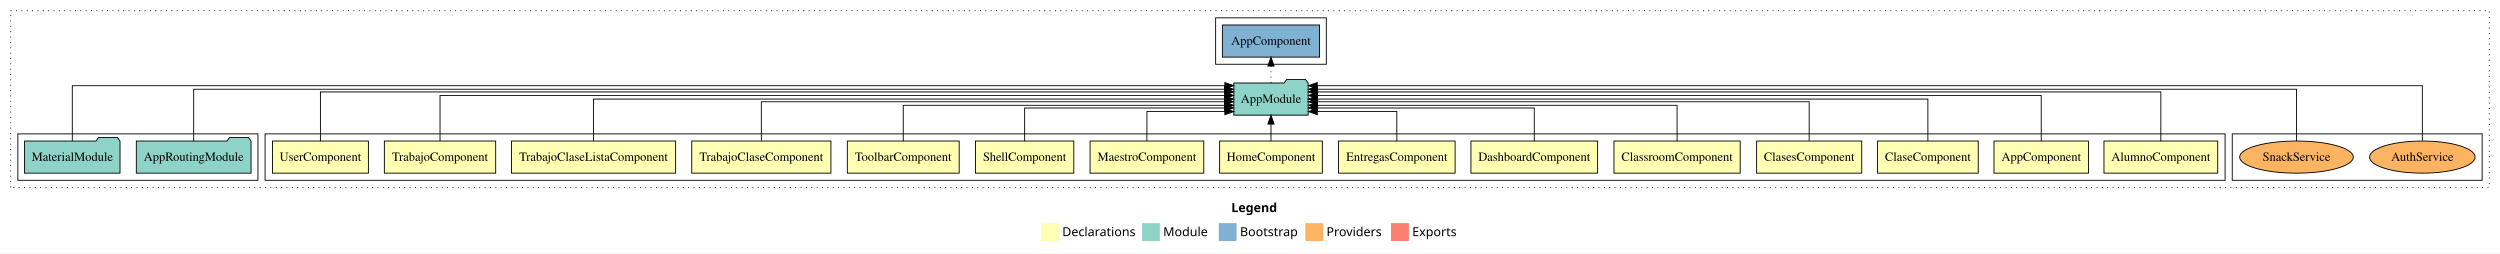
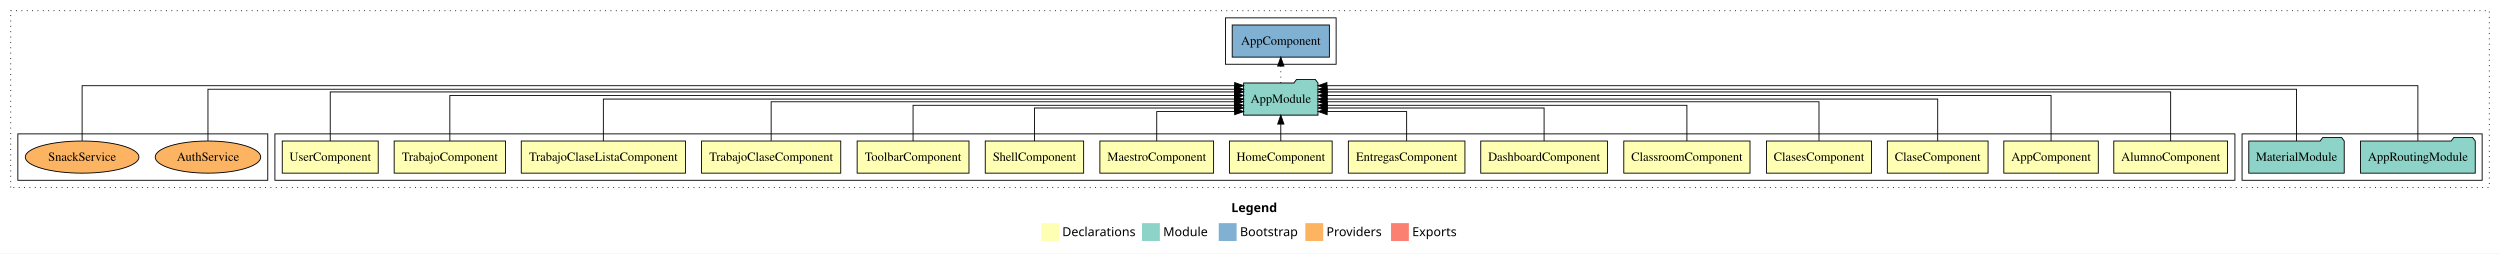
<svg xmlns="http://www.w3.org/2000/svg" width="2801pt" height="284pt" viewBox="0.00 0.00 2801.00 284.00">
  <g id="graph0" class="graph" transform="scale(1 1) rotate(0) translate(4 280)">
    <polygon fill="white" stroke="transparent" points="-4,4 -4,-280 2797,-280 2797,4 -4,4" />
    <text text-anchor="start" x="1375.51" y="-42.4" font-family="sans-serif" font-weight="bold" font-size="14.00">Legend</text>
    <polygon fill="#ffffb3" stroke="transparent" points="1162.5,-10 1162.5,-30 1182.5,-30 1182.5,-10 1162.5,-10" />
    <text text-anchor="start" x="1186.13" y="-15.4" font-family="sans-serif" font-size="14.00">  Declarations</text>
    <polygon fill="#8dd3c7" stroke="transparent" points="1275.5,-10 1275.5,-30 1295.5,-30 1295.5,-10 1275.5,-10" />
    <text text-anchor="start" x="1299.23" y="-15.4" font-family="sans-serif" font-size="14.00">  Module</text>
    <polygon fill="#80b1d3" stroke="transparent" points="1361.5,-10 1361.5,-30 1381.5,-30 1381.5,-10 1361.5,-10" />
    <text text-anchor="start" x="1385.28" y="-15.4" font-family="sans-serif" font-size="14.00">  Bootstrap</text>
    <polygon fill="#fdb462" stroke="transparent" points="1458.5,-10 1458.5,-30 1478.5,-30 1478.5,-10 1458.5,-10" />
    <text text-anchor="start" x="1482.17" y="-15.4" font-family="sans-serif" font-size="14.00">  Providers</text>
    <polygon fill="#fb8072" stroke="transparent" points="1554.5,-10 1554.5,-30 1574.5,-30 1574.5,-10 1554.5,-10" />
    <text text-anchor="start" x="1578.23" y="-15.4" font-family="sans-serif" font-size="14.00">  Exports</text>
    <g id="clust1" class="cluster">
      <polygon fill="none" stroke="black" stroke-dasharray="1,5" points="8,-70 8,-268 2785,-268 2785,-70 8,-70" />
    </g>
+     <g id="clust18" class="cluster">
+       <polygon fill="none" stroke="black" points="2508,-78 2508,-130 2777,-130 2777,-78 2508,-78" />
+     </g>
+     <g id="clust2" class="cluster">
+       <polygon fill="none" stroke="black" points="304,-78 304,-130 2500,-130 2500,-78 304,-78" />
+     </g>
    <g id="clust20" class="cluster">
-       <polygon fill="none" stroke="black" points="1358,-208 1358,-260 1482,-260 1482,-208 1358,-208" />
+       <polygon fill="none" stroke="black" points="1369,-208 1369,-260 1493,-260 1493,-208 1369,-208" />
    </g>
    <g id="clust21" class="cluster">
-       <polygon fill="none" stroke="black" points="2497,-78 2497,-130 2777,-130 2777,-78 2497,-78" />
-     </g>
-     <g id="clust2" class="cluster">
-       <polygon fill="none" stroke="black" points="293,-78 293,-130 2489,-130 2489,-78 293,-78" />
-     </g>
-     <g id="clust18" class="cluster">
-       <polygon fill="none" stroke="black" points="16,-78 16,-130 285,-130 285,-78 16,-78" />
+       <polygon fill="none" stroke="black" points="16,-78 16,-130 296,-130 296,-78 16,-78" />
    </g>
    <g id="node1" class="node">
-       <polygon fill="#ffffb3" stroke="black" points="2480.72,-122 2353.28,-122 2353.28,-86 2480.72,-86 2480.72,-122" />
-       <text text-anchor="middle" x="2417" y="-99.8" font-family="Times,serif" font-size="14.00">AlumnoComponent</text>
+       <polygon fill="#ffffb3" stroke="black" points="2491.72,-122 2364.28,-122 2364.28,-86 2491.72,-86 2491.72,-122" />
+       <text text-anchor="middle" x="2428" y="-99.8" font-family="Times,serif" font-size="14.00">AlumnoComponent</text>
    </g>
    <g id="node16" class="node">
-       <polygon fill="#8dd3c7" stroke="black" points="1461.66,-187 1458.66,-191 1437.66,-191 1434.66,-187 1378.34,-187 1378.34,-151 1461.66,-151 1461.66,-187" />
-       <text text-anchor="middle" x="1420" y="-164.8" font-family="Times,serif" font-size="14.00">AppModule</text>
+       <polygon fill="#8dd3c7" stroke="black" points="1472.66,-187 1469.66,-191 1448.66,-191 1445.66,-187 1389.34,-187 1389.34,-151 1472.66,-151 1472.66,-187" />
+       <text text-anchor="middle" x="1431" y="-164.8" font-family="Times,serif" font-size="14.00">AppModule</text>
    </g>
    <g id="edge1" class="edge">
-       <path fill="none" stroke="black" d="M2417,-122.04C2417,-143.66 2417,-177 2417,-177 2417,-177 1471.89,-177 1471.89,-177" />
-       <polygon fill="black" stroke="black" points="1471.89,-173.5 1461.89,-177 1471.89,-180.5 1471.89,-173.5" />
+       <path fill="none" stroke="black" d="M2428,-122.04C2428,-143.66 2428,-177 2428,-177 2428,-177 1482.89,-177 1482.89,-177" />
+       <polygon fill="black" stroke="black" points="1482.89,-173.5 1472.89,-177 1482.89,-180.5 1482.89,-173.5" />
    </g>
    <g id="node2" class="node">
-       <polygon fill="#ffffb3" stroke="black" points="2335.94,-122 2230.06,-122 2230.06,-86 2335.94,-86 2335.94,-122" />
-       <text text-anchor="middle" x="2283" y="-99.8" font-family="Times,serif" font-size="14.00">AppComponent</text>
+       <polygon fill="#ffffb3" stroke="black" points="2346.94,-122 2241.06,-122 2241.06,-86 2346.94,-86 2346.94,-122" />
+       <text text-anchor="middle" x="2294" y="-99.8" font-family="Times,serif" font-size="14.00">AppComponent</text>
    </g>
    <g id="edge2" class="edge">
-       <path fill="none" stroke="black" d="M2283,-122.13C2283,-142.57 2283,-173 2283,-173 2283,-173 1471.92,-173 1471.92,-173" />
-       <polygon fill="black" stroke="black" points="1471.92,-169.5 1461.92,-173 1471.92,-176.5 1471.92,-169.5" />
+       <path fill="none" stroke="black" d="M2294,-122.13C2294,-142.57 2294,-173 2294,-173 2294,-173 1482.92,-173 1482.92,-173" />
+       <polygon fill="black" stroke="black" points="1482.92,-169.5 1472.92,-173 1482.92,-176.5 1482.92,-169.5" />
    </g>
    <g id="node3" class="node">
-       <polygon fill="#ffffb3" stroke="black" points="2212.43,-122 2099.57,-122 2099.57,-86 2212.43,-86 2212.43,-122" />
-       <text text-anchor="middle" x="2156" y="-99.8" font-family="Times,serif" font-size="14.00">ClaseComponent</text>
+       <polygon fill="#ffffb3" stroke="black" points="2223.43,-122 2110.57,-122 2110.57,-86 2223.43,-86 2223.43,-122" />
+       <text text-anchor="middle" x="2167" y="-99.8" font-family="Times,serif" font-size="14.00">ClaseComponent</text>
    </g>
    <g id="edge3" class="edge">
-       <path fill="none" stroke="black" d="M2156,-122.11C2156,-141.34 2156,-169 2156,-169 2156,-169 1471.68,-169 1471.68,-169" />
-       <polygon fill="black" stroke="black" points="1471.68,-165.5 1461.68,-169 1471.68,-172.5 1471.68,-165.5" />
+       <path fill="none" stroke="black" d="M2167,-122.11C2167,-141.34 2167,-169 2167,-169 2167,-169 1482.68,-169 1482.68,-169" />
+       <polygon fill="black" stroke="black" points="1482.68,-165.5 1472.68,-169 1482.68,-172.5 1482.68,-165.5" />
    </g>
    <g id="node4" class="node">
-       <polygon fill="#ffffb3" stroke="black" points="2081.88,-122 1964.12,-122 1964.12,-86 2081.88,-86 2081.88,-122" />
-       <text text-anchor="middle" x="2023" y="-99.8" font-family="Times,serif" font-size="14.00">ClasesComponent</text>
+       <polygon fill="#ffffb3" stroke="black" points="2092.88,-122 1975.12,-122 1975.12,-86 2092.88,-86 2092.88,-122" />
+       <text text-anchor="middle" x="2034" y="-99.8" font-family="Times,serif" font-size="14.00">ClasesComponent</text>
    </g>
    <g id="edge4" class="edge">
-       <path fill="none" stroke="black" d="M2023,-122.27C2023,-140.56 2023,-166 2023,-166 2023,-166 1471.92,-166 1471.92,-166" />
-       <polygon fill="black" stroke="black" points="1471.92,-162.5 1461.92,-166 1471.92,-169.5 1471.92,-162.5" />
+       <path fill="none" stroke="black" d="M2034,-122.27C2034,-140.56 2034,-166 2034,-166 2034,-166 1482.92,-166 1482.92,-166" />
+       <polygon fill="black" stroke="black" points="1482.92,-162.5 1472.92,-166 1482.92,-169.5 1482.92,-162.5" />
    </g>
    <g id="node5" class="node">
-       <polygon fill="#ffffb3" stroke="black" points="1945.71,-122 1804.29,-122 1804.29,-86 1945.71,-86 1945.71,-122" />
-       <text text-anchor="middle" x="1875" y="-99.8" font-family="Times,serif" font-size="14.00">ClassroomComponent</text>
+       <polygon fill="#ffffb3" stroke="black" points="1956.71,-122 1815.29,-122 1815.29,-86 1956.71,-86 1956.71,-122" />
+       <text text-anchor="middle" x="1886" y="-99.8" font-family="Times,serif" font-size="14.00">ClassroomComponent</text>
    </g>
    <g id="edge5" class="edge">
-       <path fill="none" stroke="black" d="M1875,-122.03C1875,-139.06 1875,-162 1875,-162 1875,-162 1471.99,-162 1471.99,-162" />
-       <polygon fill="black" stroke="black" points="1471.99,-158.5 1461.99,-162 1471.99,-165.5 1471.99,-158.5" />
+       <path fill="none" stroke="black" d="M1886,-122.03C1886,-139.06 1886,-162 1886,-162 1886,-162 1482.99,-162 1482.99,-162" />
+       <polygon fill="black" stroke="black" points="1482.99,-158.5 1472.99,-162 1482.99,-165.5 1482.99,-158.5" />
    </g>
    <g id="node6" class="node">
-       <polygon fill="#ffffb3" stroke="black" points="1785.97,-122 1644.03,-122 1644.03,-86 1785.97,-86 1785.97,-122" />
-       <text text-anchor="middle" x="1715" y="-99.8" font-family="Times,serif" font-size="14.00">DashboardComponent</text>
+       <polygon fill="#ffffb3" stroke="black" points="1796.97,-122 1655.03,-122 1655.03,-86 1796.97,-86 1796.97,-122" />
+       <text text-anchor="middle" x="1726" y="-99.8" font-family="Times,serif" font-size="14.00">DashboardComponent</text>
    </g>
    <g id="edge6" class="edge">
-       <path fill="none" stroke="black" d="M1715,-122.01C1715,-138.05 1715,-159 1715,-159 1715,-159 1471.95,-159 1471.95,-159" />
-       <polygon fill="black" stroke="black" points="1471.95,-155.5 1461.95,-159 1471.95,-162.5 1471.95,-155.5" />
+       <path fill="none" stroke="black" d="M1726,-122.01C1726,-138.05 1726,-159 1726,-159 1726,-159 1482.95,-159 1482.95,-159" />
+       <polygon fill="black" stroke="black" points="1482.95,-155.5 1472.95,-159 1482.95,-162.5 1482.95,-155.5" />
    </g>
    <g id="node7" class="node">
-       <polygon fill="#ffffb3" stroke="black" points="1626.31,-122 1495.69,-122 1495.69,-86 1626.31,-86 1626.31,-122" />
-       <text text-anchor="middle" x="1561" y="-99.8" font-family="Times,serif" font-size="14.00">EntregasComponent</text>
+       <polygon fill="#ffffb3" stroke="black" points="1637.31,-122 1506.69,-122 1506.69,-86 1637.31,-86 1637.31,-122" />
+       <text text-anchor="middle" x="1572" y="-99.8" font-family="Times,serif" font-size="14.00">EntregasComponent</text>
    </g>
    <g id="edge7" class="edge">
-       <path fill="none" stroke="black" d="M1561,-122.12C1561,-136.78 1561,-155 1561,-155 1561,-155 1471.92,-155 1471.92,-155" />
-       <polygon fill="black" stroke="black" points="1471.92,-151.5 1461.92,-155 1471.92,-158.5 1471.92,-151.5" />
+       <path fill="none" stroke="black" d="M1572,-122.12C1572,-136.78 1572,-155 1572,-155 1572,-155 1482.92,-155 1482.92,-155" />
+       <polygon fill="black" stroke="black" points="1482.92,-151.5 1472.92,-155 1482.92,-158.5 1482.92,-151.5" />
    </g>
    <g id="node8" class="node">
-       <polygon fill="#ffffb3" stroke="black" points="1477.55,-122 1362.45,-122 1362.45,-86 1477.55,-86 1477.55,-122" />
-       <text text-anchor="middle" x="1420" y="-99.8" font-family="Times,serif" font-size="14.00">HomeComponent</text>
+       <polygon fill="#ffffb3" stroke="black" points="1488.55,-122 1373.45,-122 1373.45,-86 1488.55,-86 1488.55,-122" />
+       <text text-anchor="middle" x="1431" y="-99.8" font-family="Times,serif" font-size="14.00">HomeComponent</text>
    </g>
    <g id="edge8" class="edge">
-       <path fill="none" stroke="black" d="M1420,-122.11C1420,-122.11 1420,-140.99 1420,-140.99" />
-       <polygon fill="black" stroke="black" points="1416.5,-140.99 1420,-150.99 1423.5,-140.99 1416.5,-140.99" />
+       <path fill="none" stroke="black" d="M1431,-122.11C1431,-122.11 1431,-140.99 1431,-140.99" />
+       <polygon fill="black" stroke="black" points="1427.5,-140.99 1431,-150.99 1434.5,-140.99 1427.5,-140.99" />
    </g>
    <g id="node9" class="node">
-       <polygon fill="#ffffb3" stroke="black" points="1344.7,-122 1217.3,-122 1217.3,-86 1344.7,-86 1344.7,-122" />
-       <text text-anchor="middle" x="1281" y="-99.8" font-family="Times,serif" font-size="14.00">MaestroComponent</text>
+       <polygon fill="#ffffb3" stroke="black" points="1355.7,-122 1228.3,-122 1228.3,-86 1355.7,-86 1355.7,-122" />
+       <text text-anchor="middle" x="1292" y="-99.8" font-family="Times,serif" font-size="14.00">MaestroComponent</text>
    </g>
    <g id="edge9" class="edge">
-       <path fill="none" stroke="black" d="M1281,-122.12C1281,-136.78 1281,-155 1281,-155 1281,-155 1368.3,-155 1368.3,-155" />
-       <polygon fill="black" stroke="black" points="1368.3,-158.5 1378.3,-155 1368.3,-151.5 1368.3,-158.5" />
+       <path fill="none" stroke="black" d="M1292,-122.12C1292,-136.78 1292,-155 1292,-155 1292,-155 1379.3,-155 1379.3,-155" />
+       <polygon fill="black" stroke="black" points="1379.3,-158.5 1389.3,-155 1379.3,-151.5 1379.3,-158.5" />
    </g>
    <g id="node10" class="node">
-       <polygon fill="#ffffb3" stroke="black" points="1199.11,-122 1088.89,-122 1088.89,-86 1199.11,-86 1199.11,-122" />
-       <text text-anchor="middle" x="1144" y="-99.8" font-family="Times,serif" font-size="14.00">ShellComponent</text>
+       <polygon fill="#ffffb3" stroke="black" points="1210.11,-122 1099.89,-122 1099.89,-86 1210.11,-86 1210.11,-122" />
+       <text text-anchor="middle" x="1155" y="-99.8" font-family="Times,serif" font-size="14.00">ShellComponent</text>
    </g>
    <g id="edge10" class="edge">
-       <path fill="none" stroke="black" d="M1144,-122.01C1144,-138.05 1144,-159 1144,-159 1144,-159 1368.08,-159 1368.08,-159" />
-       <polygon fill="black" stroke="black" points="1368.08,-162.5 1378.08,-159 1368.08,-155.5 1368.08,-162.5" />
+       <path fill="none" stroke="black" d="M1155,-122.01C1155,-138.05 1155,-159 1155,-159 1155,-159 1379.08,-159 1379.08,-159" />
+       <polygon fill="black" stroke="black" points="1379.08,-162.5 1389.08,-159 1379.08,-155.5 1379.08,-162.5" />
    </g>
    <g id="node11" class="node">
-       <polygon fill="#ffffb3" stroke="black" points="1070.65,-122 945.35,-122 945.35,-86 1070.65,-86 1070.65,-122" />
-       <text text-anchor="middle" x="1008" y="-99.8" font-family="Times,serif" font-size="14.00">ToolbarComponent</text>
+       <polygon fill="#ffffb3" stroke="black" points="1081.65,-122 956.35,-122 956.35,-86 1081.65,-86 1081.65,-122" />
+       <text text-anchor="middle" x="1019" y="-99.8" font-family="Times,serif" font-size="14.00">ToolbarComponent</text>
    </g>
    <g id="edge11" class="edge">
-       <path fill="none" stroke="black" d="M1008,-122.03C1008,-139.06 1008,-162 1008,-162 1008,-162 1368.23,-162 1368.23,-162" />
-       <polygon fill="black" stroke="black" points="1368.23,-165.5 1378.23,-162 1368.23,-158.5 1368.23,-165.5" />
+       <path fill="none" stroke="black" d="M1019,-122.03C1019,-139.06 1019,-162 1019,-162 1019,-162 1379.23,-162 1379.23,-162" />
+       <polygon fill="black" stroke="black" points="1379.23,-165.5 1389.23,-162 1379.23,-158.5 1379.23,-165.5" />
    </g>
    <g id="node12" class="node">
-       <polygon fill="#ffffb3" stroke="black" points="926.97,-122 771.03,-122 771.03,-86 926.97,-86 926.97,-122" />
-       <text text-anchor="middle" x="849" y="-99.8" font-family="Times,serif" font-size="14.00">TrabajoClaseComponent</text>
+       <polygon fill="#ffffb3" stroke="black" points="937.97,-122 782.03,-122 782.03,-86 937.97,-86 937.97,-122" />
+       <text text-anchor="middle" x="860" y="-99.8" font-family="Times,serif" font-size="14.00">TrabajoClaseComponent</text>
    </g>
    <g id="edge12" class="edge">
-       <path fill="none" stroke="black" d="M849,-122.27C849,-140.56 849,-166 849,-166 849,-166 1368.01,-166 1368.01,-166" />
-       <polygon fill="black" stroke="black" points="1368.01,-169.5 1378.01,-166 1368.01,-162.5 1368.01,-169.5" />
+       <path fill="none" stroke="black" d="M860,-122.27C860,-140.56 860,-166 860,-166 860,-166 1379.01,-166 1379.01,-166" />
+       <polygon fill="black" stroke="black" points="1379.01,-169.5 1389.01,-166 1379.01,-162.5 1379.01,-169.5" />
    </g>
    <g id="node13" class="node">
-       <polygon fill="#ffffb3" stroke="black" points="752.96,-122 569.04,-122 569.04,-86 752.96,-86 752.96,-122" />
-       <text text-anchor="middle" x="661" y="-99.8" font-family="Times,serif" font-size="14.00">TrabajoClaseListaComponent</text>
+       <polygon fill="#ffffb3" stroke="black" points="763.96,-122 580.04,-122 580.04,-86 763.96,-86 763.96,-122" />
+       <text text-anchor="middle" x="672" y="-99.8" font-family="Times,serif" font-size="14.00">TrabajoClaseListaComponent</text>
    </g>
    <g id="edge13" class="edge">
-       <path fill="none" stroke="black" d="M661,-122.11C661,-141.34 661,-169 661,-169 661,-169 1368.11,-169 1368.11,-169" />
-       <polygon fill="black" stroke="black" points="1368.11,-172.5 1378.11,-169 1368.11,-165.5 1368.11,-172.5" />
+       <path fill="none" stroke="black" d="M672,-122.11C672,-141.34 672,-169 672,-169 672,-169 1379.11,-169 1379.11,-169" />
+       <polygon fill="black" stroke="black" points="1379.11,-172.5 1389.11,-169 1379.11,-165.5 1379.11,-172.5" />
    </g>
    <g id="node14" class="node">
-       <polygon fill="#ffffb3" stroke="black" points="551.37,-122 426.63,-122 426.63,-86 551.37,-86 551.37,-122" />
-       <text text-anchor="middle" x="489" y="-99.8" font-family="Times,serif" font-size="14.00">TrabajoComponent</text>
+       <polygon fill="#ffffb3" stroke="black" points="562.37,-122 437.63,-122 437.63,-86 562.37,-86 562.37,-122" />
+       <text text-anchor="middle" x="500" y="-99.8" font-family="Times,serif" font-size="14.00">TrabajoComponent</text>
    </g>
    <g id="edge14" class="edge">
-       <path fill="none" stroke="black" d="M489,-122.13C489,-142.57 489,-173 489,-173 489,-173 1368.19,-173 1368.19,-173" />
-       <polygon fill="black" stroke="black" points="1368.19,-176.5 1378.19,-173 1368.19,-169.5 1368.19,-176.5" />
+       <path fill="none" stroke="black" d="M500,-122.13C500,-142.57 500,-173 500,-173 500,-173 1379.19,-173 1379.19,-173" />
+       <polygon fill="black" stroke="black" points="1379.19,-176.5 1389.19,-173 1379.19,-169.5 1379.19,-176.5" />
    </g>
    <g id="node15" class="node">
-       <polygon fill="#ffffb3" stroke="black" points="408.76,-122 301.24,-122 301.24,-86 408.76,-86 408.76,-122" />
-       <text text-anchor="middle" x="355" y="-99.8" font-family="Times,serif" font-size="14.00">UserComponent</text>
+       <polygon fill="#ffffb3" stroke="black" points="419.76,-122 312.24,-122 312.24,-86 419.76,-86 419.76,-122" />
+       <text text-anchor="middle" x="366" y="-99.8" font-family="Times,serif" font-size="14.00">UserComponent</text>
    </g>
    <g id="edge15" class="edge">
-       <path fill="none" stroke="black" d="M355,-122.04C355,-143.66 355,-177 355,-177 355,-177 1368.25,-177 1368.25,-177" />
-       <polygon fill="black" stroke="black" points="1368.25,-180.5 1378.25,-177 1368.25,-173.5 1368.25,-180.5" />
+       <path fill="none" stroke="black" d="M366,-122.04C366,-143.66 366,-177 366,-177 366,-177 1379.25,-177 1379.25,-177" />
+       <polygon fill="black" stroke="black" points="1379.25,-180.5 1389.25,-177 1379.25,-173.5 1379.25,-180.5" />
    </g>
    <g id="node19" class="node">
-       <polygon fill="#80b1d3" stroke="black" points="1474.44,-252 1365.56,-252 1365.56,-216 1474.44,-216 1474.44,-252" />
-       <text text-anchor="middle" x="1420" y="-229.8" font-family="Times,serif" font-size="14.00">AppComponent </text>
+       <polygon fill="#80b1d3" stroke="black" points="1485.44,-252 1376.56,-252 1376.56,-216 1485.44,-216 1485.44,-252" />
+       <text text-anchor="middle" x="1431" y="-229.8" font-family="Times,serif" font-size="14.00">AppComponent </text>
    </g>
    <g id="edge18" class="edge">
-       <path fill="none" stroke="black" stroke-dasharray="1,5" d="M1420,-187.11C1420,-187.11 1420,-205.99 1420,-205.99" />
-       <polygon fill="black" stroke="black" points="1416.5,-205.99 1420,-215.99 1423.5,-205.99 1416.5,-205.99" />
+       <path fill="none" stroke="black" stroke-dasharray="1,5" d="M1431,-187.11C1431,-187.11 1431,-205.99 1431,-205.99" />
+       <polygon fill="black" stroke="black" points="1427.5,-205.99 1431,-215.99 1434.5,-205.99 1427.5,-205.99" />
    </g>
    <g id="node17" class="node">
-       <polygon fill="#8dd3c7" stroke="black" points="277.27,-122 274.27,-126 253.27,-126 250.27,-122 148.73,-122 148.73,-86 277.27,-86 277.27,-122" />
-       <text text-anchor="middle" x="213" y="-99.8" font-family="Times,serif" font-size="14.00">AppRoutingModule</text>
+       <polygon fill="#8dd3c7" stroke="black" points="2769.27,-122 2766.27,-126 2745.27,-126 2742.27,-122 2640.73,-122 2640.73,-86 2769.27,-86 2769.27,-122" />
+       <text text-anchor="middle" x="2705" y="-99.8" font-family="Times,serif" font-size="14.00">AppRoutingModule</text>
    </g>
    <g id="edge16" class="edge">
-       <path fill="none" stroke="black" d="M213,-122.01C213,-144.49 213,-180 213,-180 213,-180 1368.1,-180 1368.1,-180" />
-       <polygon fill="black" stroke="black" points="1368.1,-183.5 1378.1,-180 1368.1,-176.5 1368.1,-183.5" />
+       <path fill="none" stroke="black" d="M2705,-122.15C2705,-145.76 2705,-184 2705,-184 2705,-184 1482.66,-184 1482.66,-184" />
+       <polygon fill="black" stroke="black" points="1482.66,-180.5 1472.66,-184 1482.66,-187.5 1482.66,-180.5" />
    </g>
    <g id="node18" class="node">
-       <polygon fill="#8dd3c7" stroke="black" points="130.47,-122 127.47,-126 106.47,-126 103.47,-122 23.53,-122 23.53,-86 130.47,-86 130.47,-122" />
-       <text text-anchor="middle" x="77" y="-99.8" font-family="Times,serif" font-size="14.00">MaterialModule</text>
+       <polygon fill="#8dd3c7" stroke="black" points="2622.47,-122 2619.47,-126 2598.47,-126 2595.47,-122 2515.53,-122 2515.53,-86 2622.47,-86 2622.47,-122" />
+       <text text-anchor="middle" x="2569" y="-99.8" font-family="Times,serif" font-size="14.00">MaterialModule</text>
    </g>
    <g id="edge17" class="edge">
-       <path fill="none" stroke="black" d="M77,-122.15C77,-145.76 77,-184 77,-184 77,-184 1368.33,-184 1368.33,-184" />
-       <polygon fill="black" stroke="black" points="1368.33,-187.5 1378.33,-184 1368.33,-180.5 1368.33,-187.5" />
+       <path fill="none" stroke="black" d="M2569,-122.01C2569,-144.49 2569,-180 2569,-180 2569,-180 1482.85,-180 1482.85,-180" />
+       <polygon fill="black" stroke="black" points="1482.85,-176.5 1472.85,-180 1482.85,-183.5 1482.85,-176.5" />
    </g>
    <g id="node20" class="node">
-       <ellipse fill="#fdb462" stroke="black" cx="2710" cy="-104" rx="59.11" ry="18" />
-       <text text-anchor="middle" x="2710" y="-99.8" font-family="Times,serif" font-size="14.00">AuthService</text>
+       <ellipse fill="#fdb462" stroke="black" cx="229" cy="-104" rx="59.11" ry="18" />
+       <text text-anchor="middle" x="229" y="-99.8" font-family="Times,serif" font-size="14.00">AuthService</text>
    </g>
    <g id="edge19" class="edge">
-       <path fill="none" stroke="black" d="M2710,-122.15C2710,-145.76 2710,-184 2710,-184 2710,-184 1471.82,-184 1471.82,-184" />
-       <polygon fill="black" stroke="black" points="1471.82,-180.5 1461.82,-184 1471.82,-187.5 1471.82,-180.5" />
+       <path fill="none" stroke="black" d="M229,-122.01C229,-144.49 229,-180 229,-180 229,-180 1379.28,-180 1379.28,-180" />
+       <polygon fill="black" stroke="black" points="1379.28,-183.5 1389.28,-180 1379.28,-176.5 1379.28,-183.5" />
    </g>
    <g id="node21" class="node">
-       <ellipse fill="#fdb462" stroke="black" cx="2569" cy="-104" rx="63.68" ry="18" />
-       <text text-anchor="middle" x="2569" y="-99.8" font-family="Times,serif" font-size="14.00">SnackService</text>
+       <ellipse fill="#fdb462" stroke="black" cx="88" cy="-104" rx="63.68" ry="18" />
+       <text text-anchor="middle" x="88" y="-99.8" font-family="Times,serif" font-size="14.00">SnackService</text>
    </g>
    <g id="edge20" class="edge">
-       <path fill="none" stroke="black" d="M2569,-122.01C2569,-144.49 2569,-180 2569,-180 2569,-180 1471.91,-180 1471.91,-180" />
-       <polygon fill="black" stroke="black" points="1471.91,-176.5 1461.91,-180 1471.91,-183.5 1471.91,-176.5" />
+       <path fill="none" stroke="black" d="M88,-122.15C88,-145.76 88,-184 88,-184 88,-184 1379.33,-184 1379.33,-184" />
+       <polygon fill="black" stroke="black" points="1379.33,-187.5 1389.33,-184 1379.33,-180.5 1379.33,-187.5" />
    </g>
  </g>
</svg>
